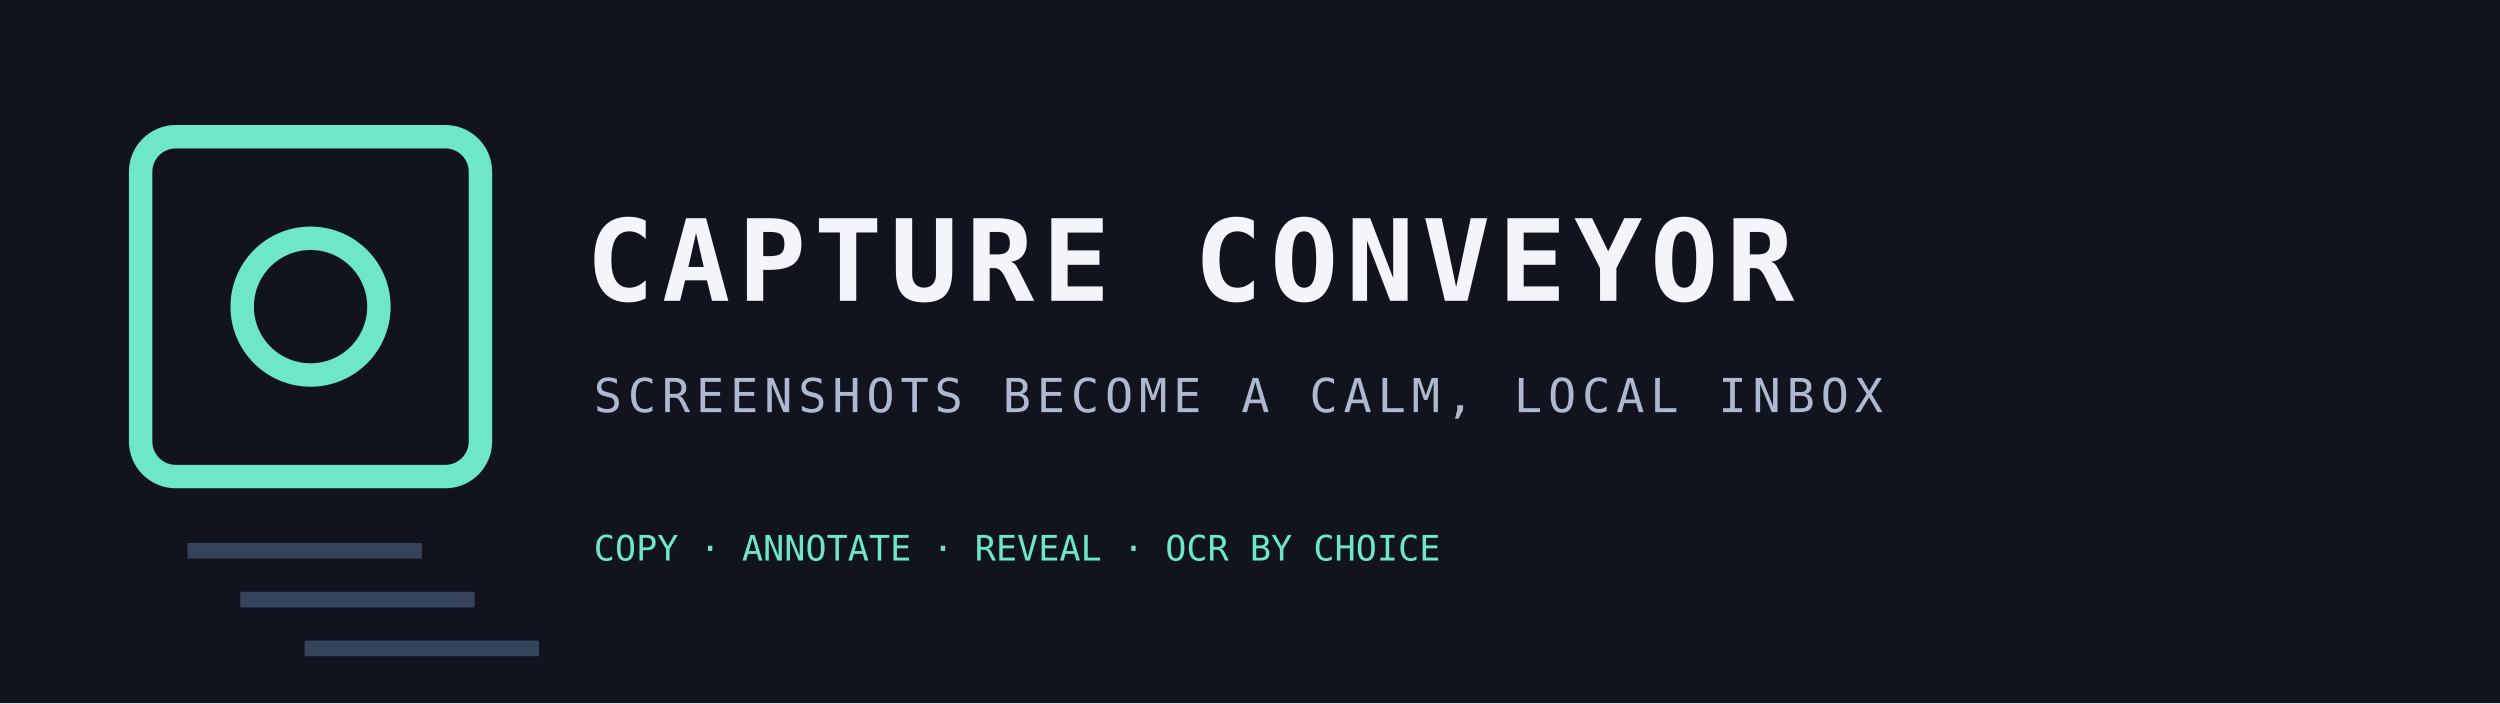
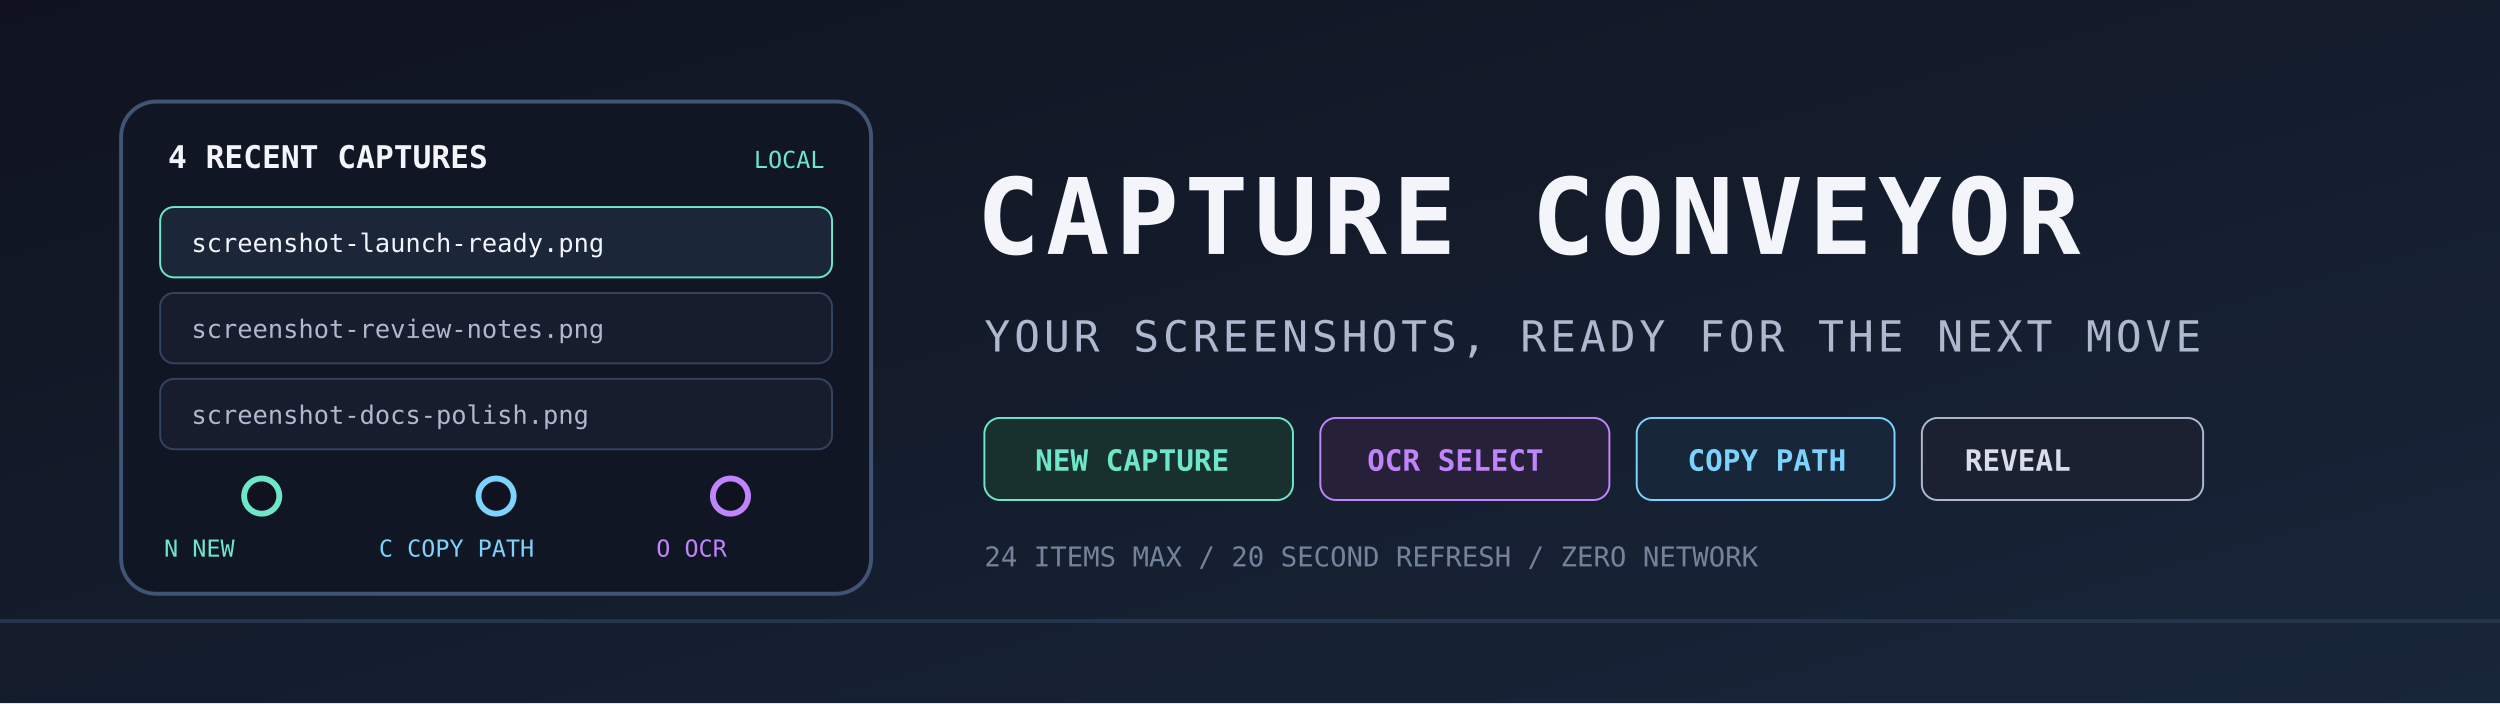
<svg xmlns="http://www.w3.org/2000/svg" width="1280" height="360" viewBox="0 0 1280 360" role="img" aria-labelledby="title desc">
-   <rect width="1280" height="360" fill="#11131e" />
-   <rect x="72" y="70" width="174" height="174" rx="18" fill="none" stroke="#6ee7c8" stroke-width="12" />
-   <circle cx="159" cy="157" r="35" fill="none" stroke="#6ee7c8" stroke-width="12" />
-   <path d="M96 282h120m-93 25h120m-87 25h120" stroke="#35445b" stroke-width="8" />
-   <text x="300" y="154" fill="#f4f5fa" font-family="monospace" font-size="58" font-weight="700" letter-spacing="4">CAPTURE CONVEYOR</text>
-   <text x="304" y="211" fill="#aeb9cf" font-family="monospace" font-size="24" letter-spacing="3">SCREENSHOTS BECOME A CALM, LOCAL INBOX</text>
-   <text x="304" y="287" fill="#6ee7c8" font-family="monospace" font-size="18">COPY · ANNOTATE · REVEAL · OCR BY CHOICE</text>
+   <defs>
+     <linearGradient id="bg" x1="0" y1="0" x2="1" y2="1">
+       <stop offset="0" stop-color="#10131f" />
+       <stop offset="1" stop-color="#18263a" />
+     </linearGradient>
+     <linearGradient id="belt" x1="0" y1="0" x2="1" y2="0">
+       <stop offset="0" stop-color="#6ee7c8" />
+       <stop offset="1" stop-color="#c084fc" />
+     </linearGradient>
+   </defs>
+   <rect width="1280" height="360" fill="url(#bg)" />
+   <path d="M0 318H1280" stroke="#27354c" stroke-width="2" />
+   <g transform="translate(62 52)">
+     <rect x="0" y="0" width="384" height="252" rx="18" fill="#111625" stroke="#405473" stroke-width="2" />
+     <text x="24" y="34" fill="#f4f5fa" font-family="monospace" font-size="16" font-weight="700">4 RECENT CAPTURES</text>
+     <text x="324" y="34" fill="#6ee7c8" font-family="monospace" font-size="12">LOCAL</text>
+     <g font-family="monospace" font-size="13">
+       <rect x="20" y="54" width="344" height="36" rx="7" fill="#1b2638" stroke="#6ee7c8" />
+       <text x="36" y="77" fill="#f4f5fa">screenshot-launch-ready.png</text>
+       <rect x="20" y="98" width="344" height="36" rx="7" fill="#171d2d" stroke="#33445f" />
+       <text x="36" y="121" fill="#aeb9cf">screenshot-review-notes.png</text>
+       <rect x="20" y="142" width="344" height="36" rx="7" fill="#171d2d" stroke="#33445f" />
+       <text x="36" y="165" fill="#aeb9cf">screenshot-docs-polish.png</text>
+     </g>
+     <path d="M34 202H350" stroke="url(#belt)" stroke-width="4" stroke-linecap="round" />
+     <circle cx="72" cy="202" r="9" fill="#10131f" stroke="#6ee7c8" stroke-width="3" />
+     <circle cx="192" cy="202" r="9" fill="#10131f" stroke="#7dd3fc" stroke-width="3" />
+     <circle cx="312" cy="202" r="9" fill="#10131f" stroke="#c084fc" stroke-width="3" />
+     <text x="22" y="233" fill="#6ee7c8" font-family="monospace" font-size="12">N NEW</text>
+     <text x="132" y="233" fill="#7dd3fc" font-family="monospace" font-size="12">C COPY PATH</text>
+     <text x="274" y="233" fill="#c084fc" font-family="monospace" font-size="12">O OCR</text>
+   </g>
+   <g transform="translate(500 72)">
+     <text x="0" y="58" fill="#f4f5fa" font-family="monospace" font-size="54" font-weight="700" letter-spacing="3">CAPTURE CONVEYOR</text>
+     <text x="4" y="108" fill="#aeb9cf" font-family="monospace" font-size="22" letter-spacing="2">YOUR SCREENSHOTS, READY FOR THE NEXT MOVE</text>
+     <g transform="translate(4 142)" font-family="monospace" font-size="15" font-weight="700">
+       <rect width="158" height="42" rx="8" fill="#18312f" stroke="#6ee7c8" />
+       <text x="26" y="27" fill="#6ee7c8">NEW CAPTURE</text>
+       <rect x="172" width="148" height="42" rx="8" fill="#272039" stroke="#c084fc" />
+       <text x="196" y="27" fill="#c084fc">OCR SELECT</text>
+       <rect x="334" width="132" height="42" rx="8" fill="#18263a" stroke="#7dd3fc" />
+       <text x="360" y="27" fill="#7dd3fc">COPY PATH</text>
+       <rect x="480" width="144" height="42" rx="8" fill="#1b2130" stroke="#aeb9cf" />
+       <text x="502" y="27" fill="#d9deea">REVEAL</text>
+     </g>
+     <text x="4" y="218" fill="#74839c" font-family="monospace" font-size="14">24 ITEMS MAX  /  20 SECOND REFRESH  /  ZERO NETWORK</text>
+   </g>
</svg>
